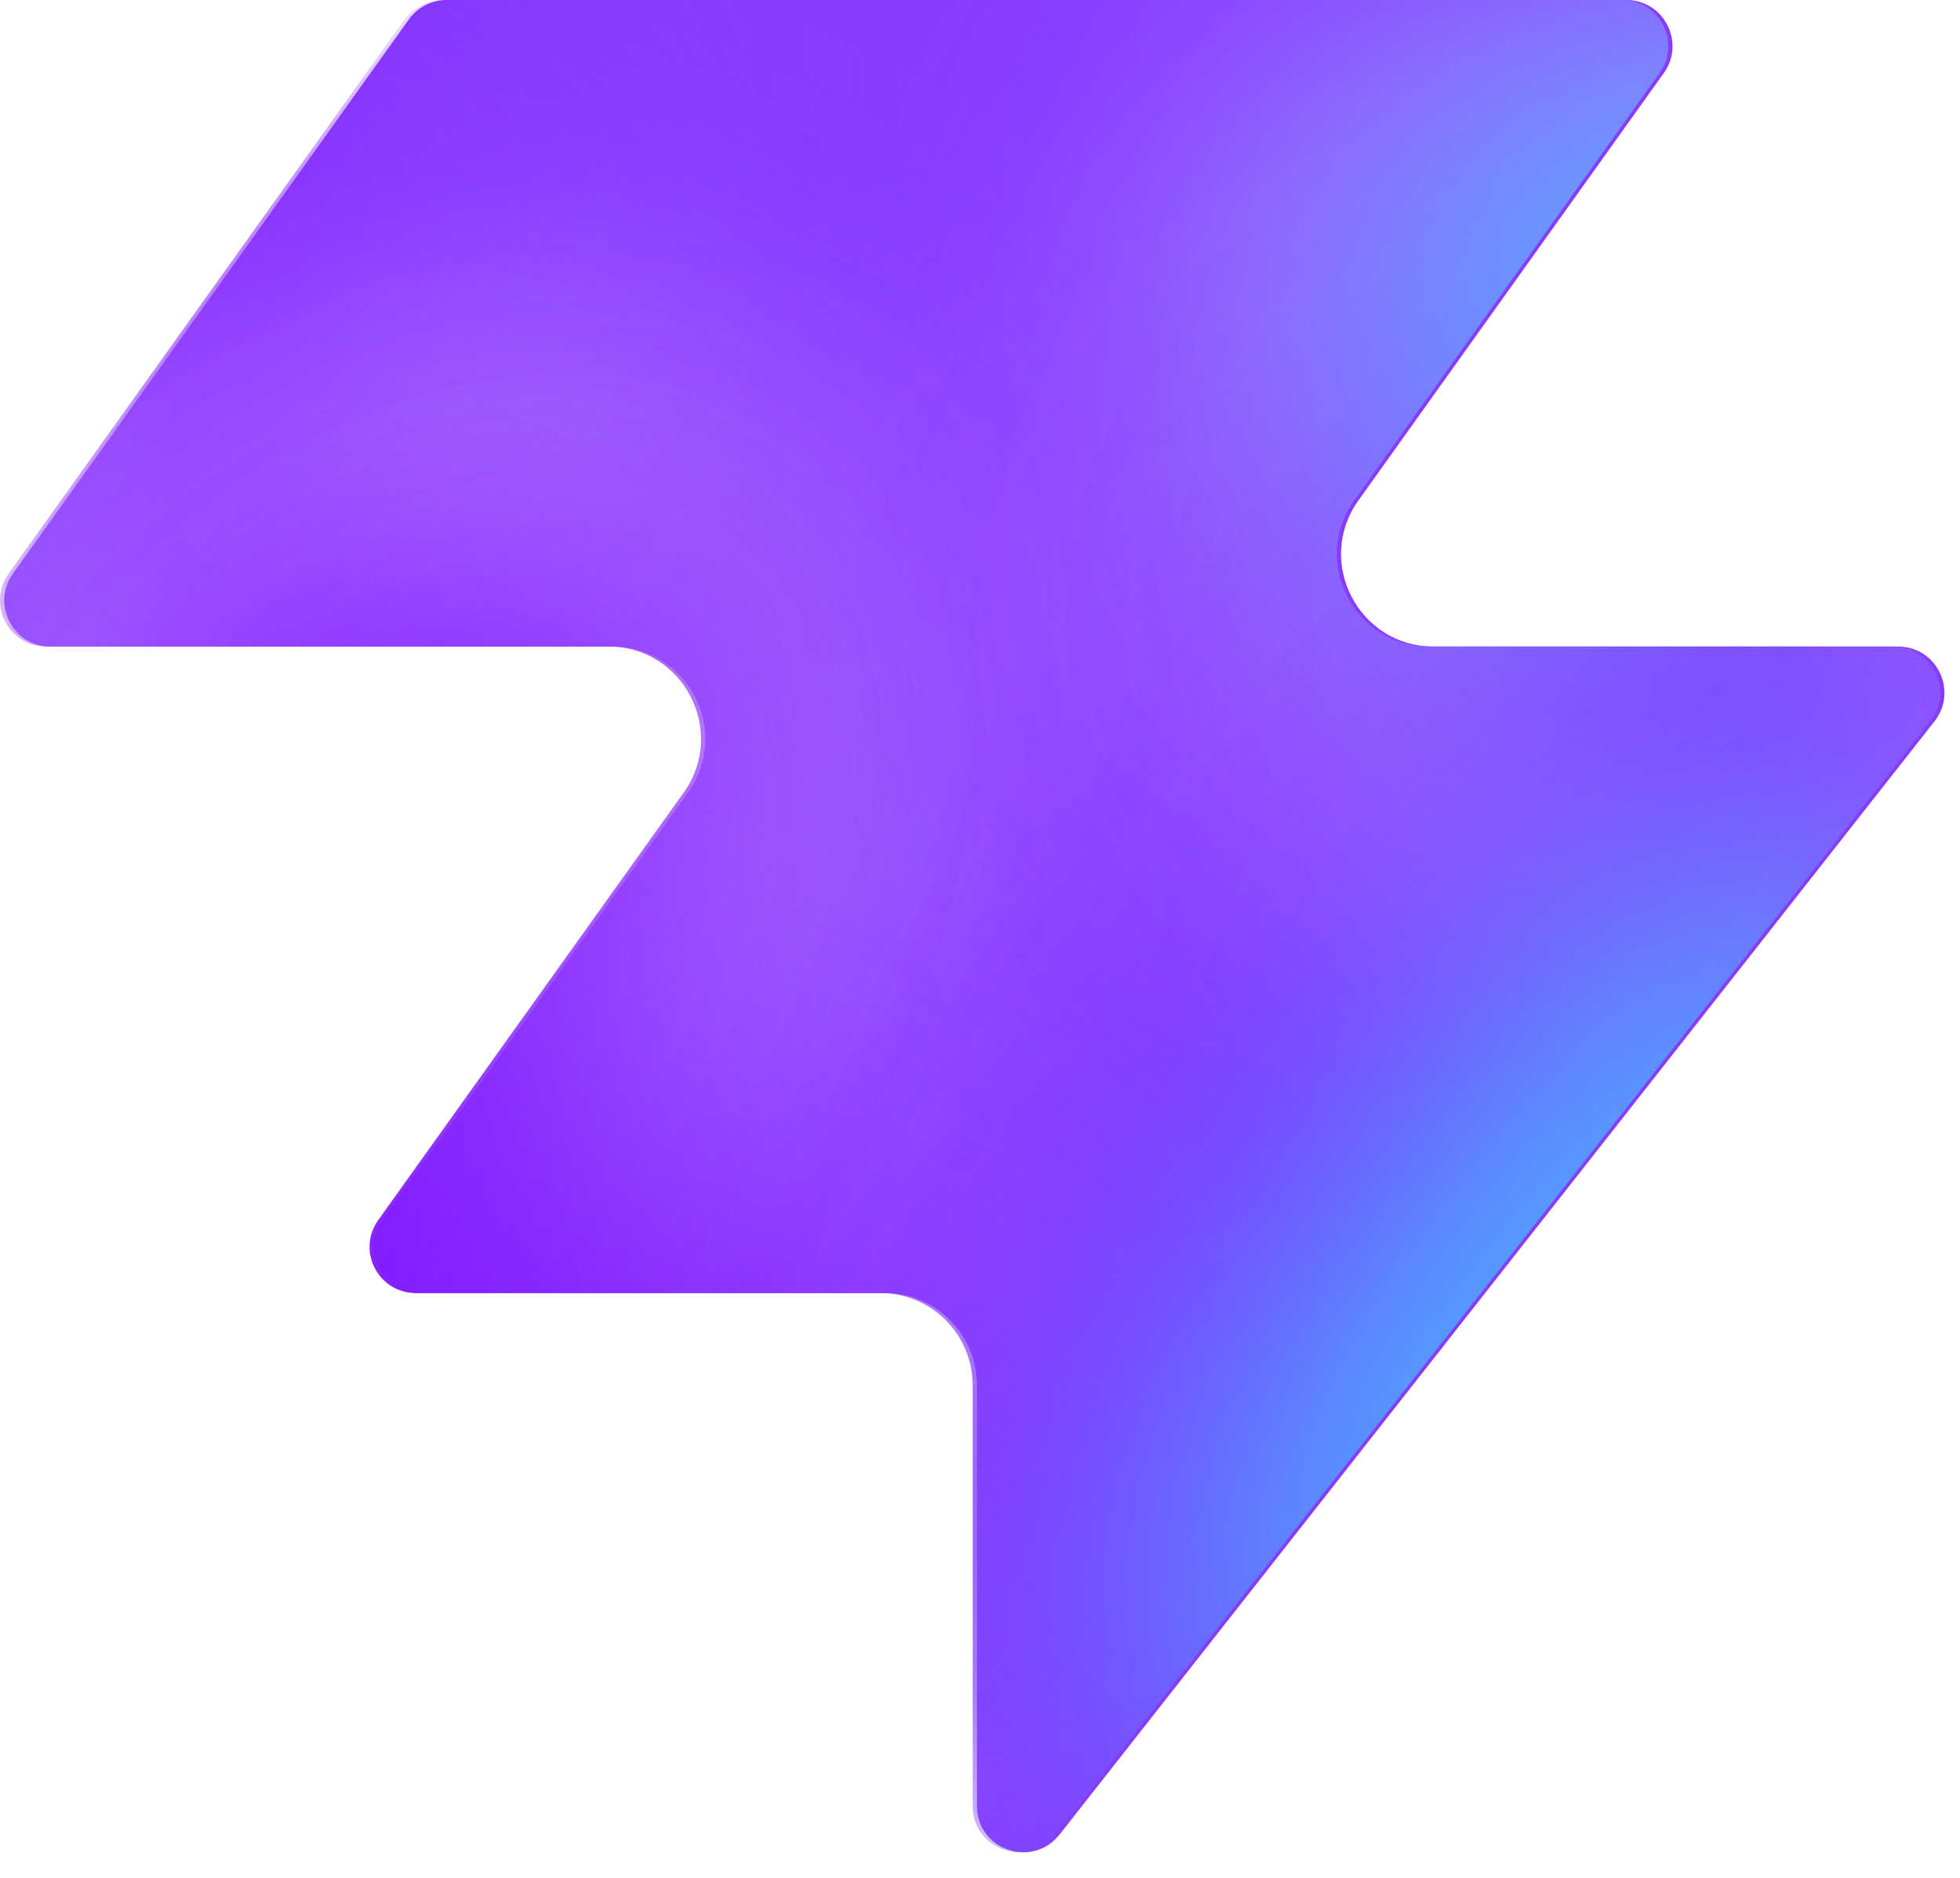
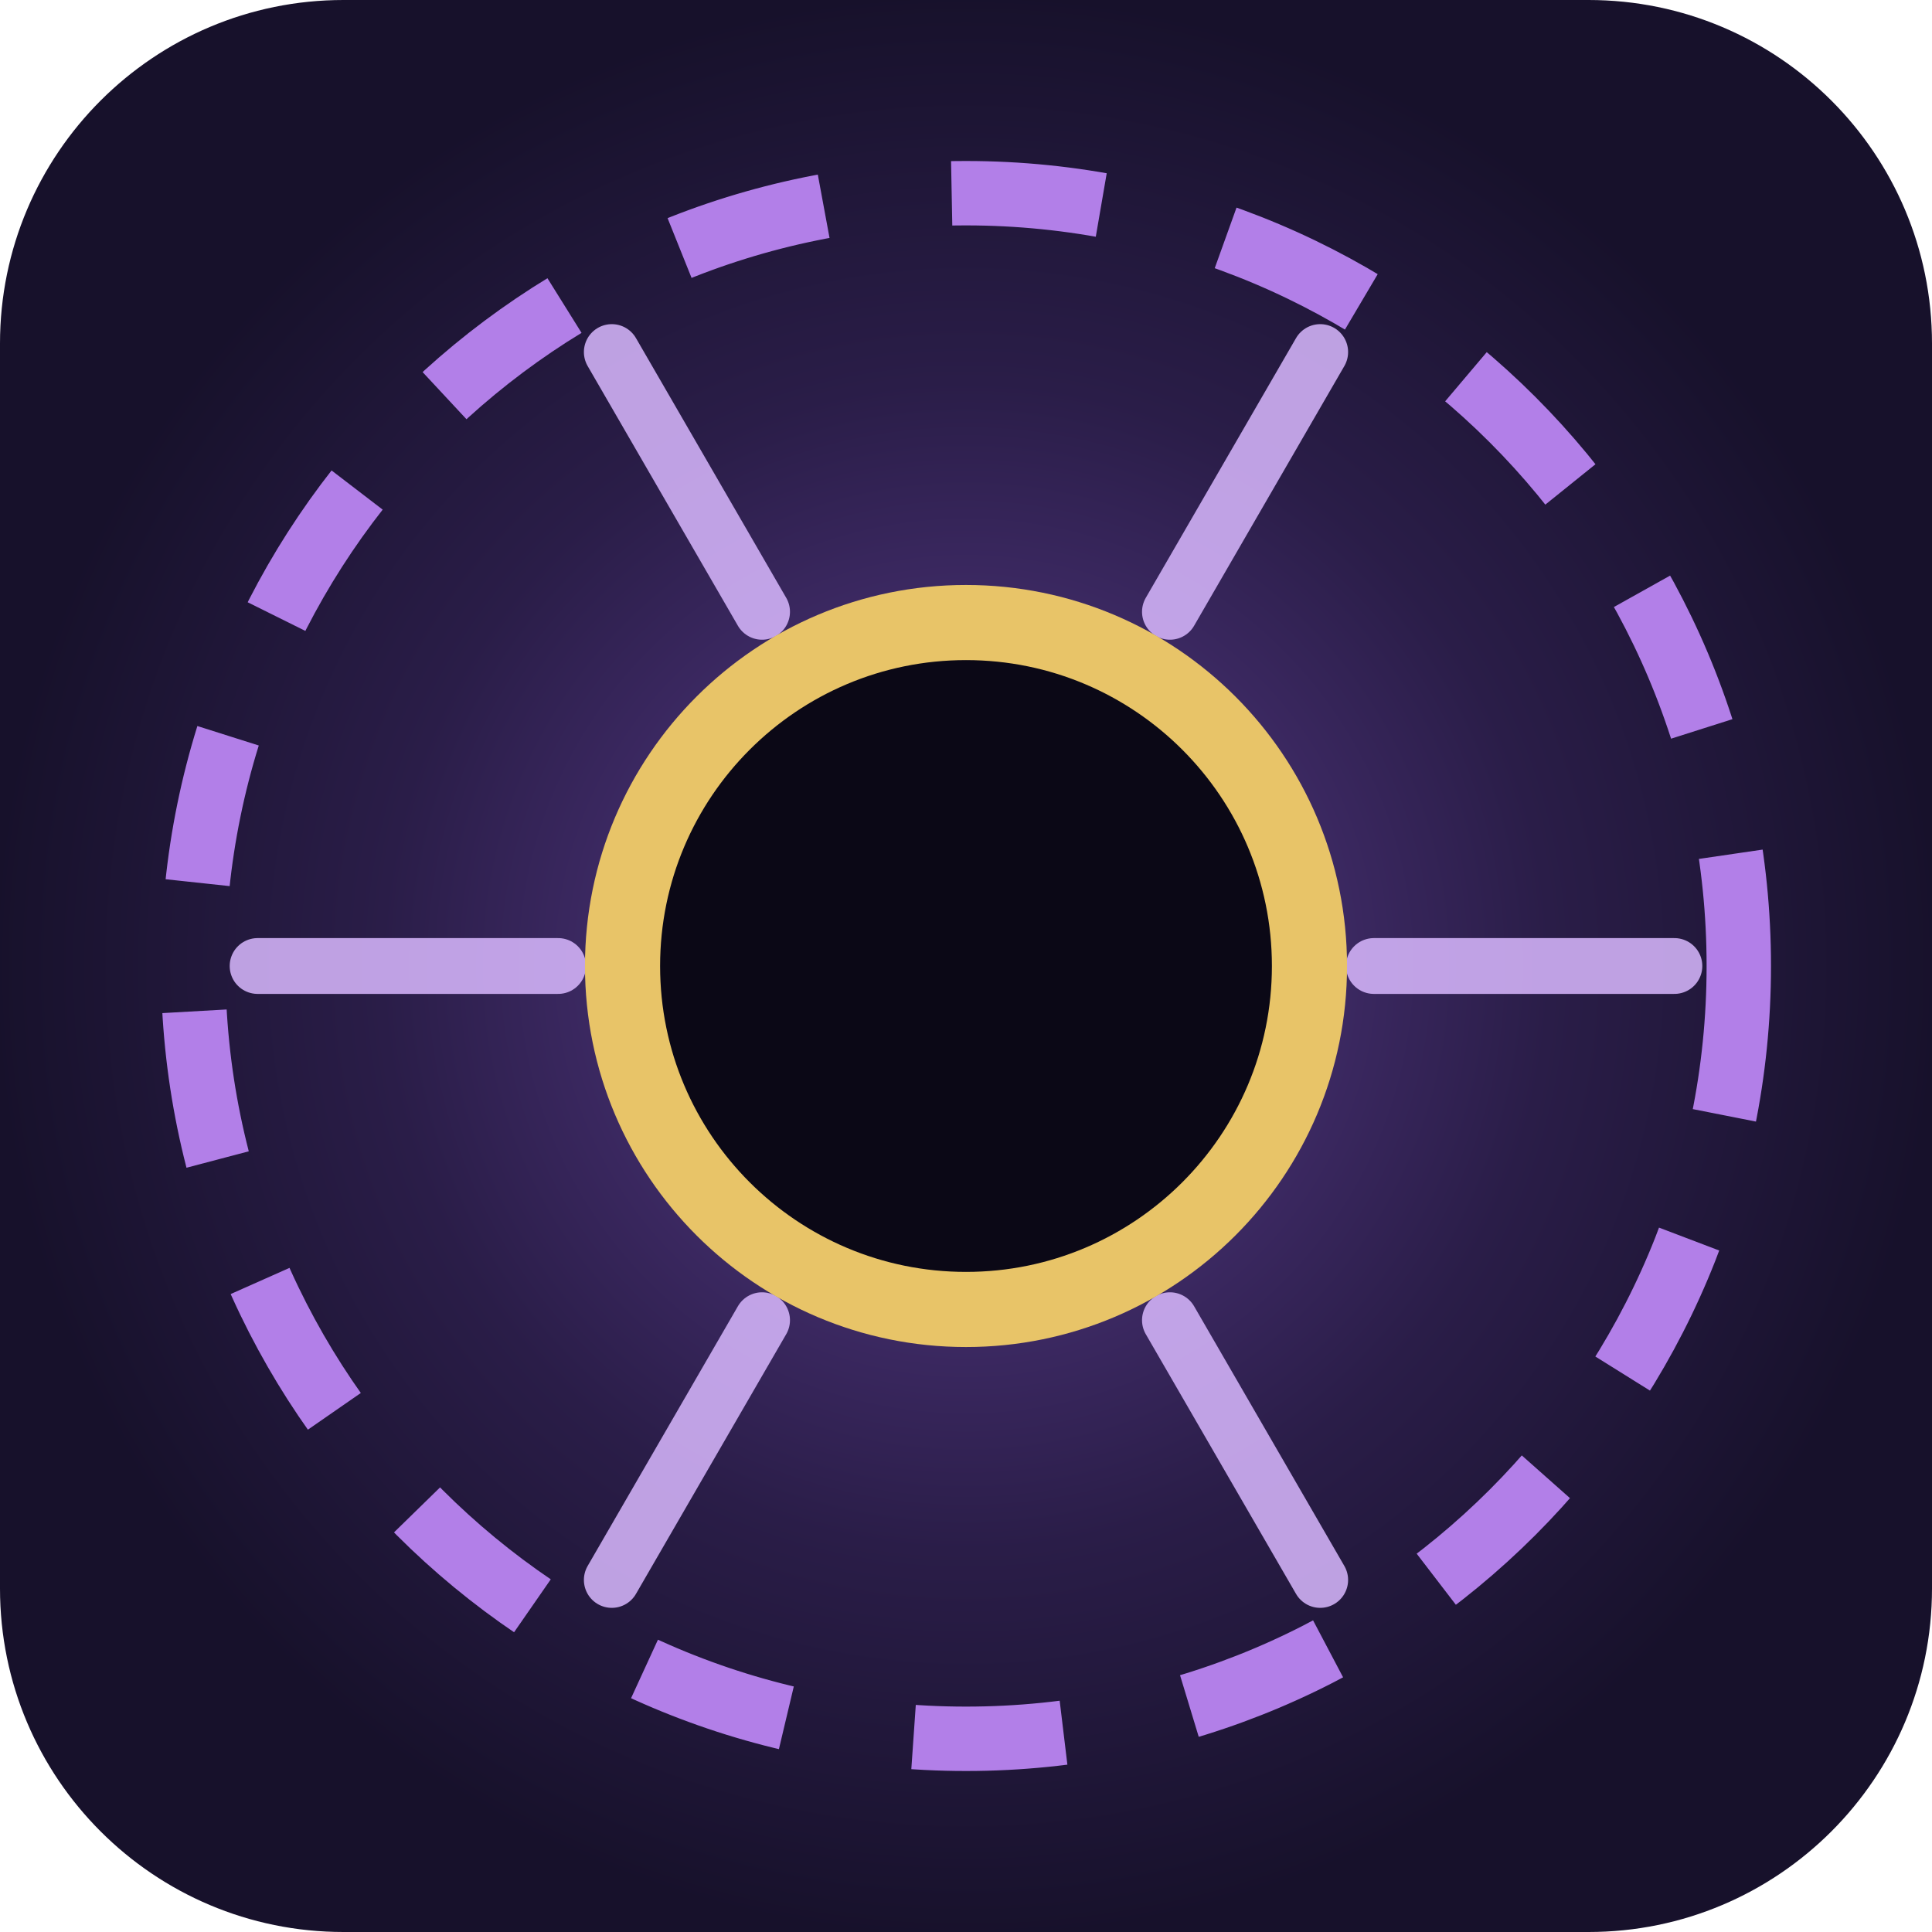
- <svg xmlns="http://www.w3.org/2000/svg" width="48" height="46" fill="none" viewBox="0 0 48 46">
-   <path fill="#863bff" d="M25.946 44.938c-.664.845-2.021.375-2.021-.698V33.937a2.26 2.26 0 0 0-2.262-2.262H10.287c-.92 0-1.456-1.04-.92-1.788l7.48-10.471c1.07-1.497 0-3.578-1.842-3.578H1.237c-.92 0-1.456-1.04-.92-1.788L10.013.474c.214-.297.556-.474.92-.474h28.894c.92 0 1.456 1.04.92 1.788l-7.48 10.471c-1.07 1.498 0 3.579 1.842 3.579h11.377c.943 0 1.473 1.088.89 1.83L25.947 44.94z" style="fill:#863bff;fill:color(display-p3 .525 .23 1);fill-opacity:1" />
-   <mask id="a" width="48" height="46" x="0" y="0" maskUnits="userSpaceOnUse" style="mask-type:alpha">
-     <path fill="#000" d="M25.842 44.938c-.664.844-2.021.375-2.021-.698V33.937a2.26 2.26 0 0 0-2.262-2.262H10.183c-.92 0-1.456-1.04-.92-1.788l7.48-10.471c1.07-1.498 0-3.579-1.842-3.579H1.133c-.92 0-1.456-1.04-.92-1.787L9.91.473c.214-.297.556-.474.92-.474h28.894c.92 0 1.456 1.04.92 1.788l-7.48 10.471c-1.07 1.498 0 3.578 1.842 3.578h11.377c.943 0 1.473 1.088.89 1.832L25.843 44.94z" style="fill:#000;fill-opacity:1" />
-   </mask>
-   <g mask="url(#a)">
-     <g filter="url(#b)">
-       <ellipse cx="5.508" cy="14.704" fill="#ede6ff" rx="5.508" ry="14.704" style="fill:#ede6ff;fill:color(display-p3 .927 .903 1);fill-opacity:1" transform="matrix(.00324 1 1 -.00324 -4.47 31.516)" />
-     </g>
-     <g filter="url(#c)">
-       <ellipse cx="10.399" cy="29.851" fill="#ede6ff" rx="10.399" ry="29.851" style="fill:#ede6ff;fill:color(display-p3 .927 .903 1);fill-opacity:1" transform="matrix(.00324 1 1 -.00324 -39.328 7.883)" />
-     </g>
-     <g filter="url(#d)">
-       <ellipse cx="5.508" cy="30.487" fill="#7e14ff" rx="5.508" ry="30.487" style="fill:#7e14ff;fill:color(display-p3 .492 .077 1);fill-opacity:1" transform="rotate(89.814 -25.913 -14.639)scale(1 -1)" />
-     </g>
-     <g filter="url(#e)">
-       <ellipse cx="5.508" cy="30.599" fill="#7e14ff" rx="5.508" ry="30.599" style="fill:#7e14ff;fill:color(display-p3 .492 .077 1);fill-opacity:1" transform="rotate(89.814 -32.644 -3.334)scale(1 -1)" />
-     </g>
-     <g filter="url(#f)">
-       <ellipse cx="5.508" cy="30.599" fill="#7e14ff" rx="5.508" ry="30.599" style="fill:#7e14ff;fill:color(display-p3 .492 .077 1);fill-opacity:1" transform="matrix(.00324 1 1 -.00324 -34.34 30.47)" />
-     </g>
-     <g filter="url(#g)">
-       <ellipse cx="14.072" cy="22.078" fill="#ede6ff" rx="14.072" ry="22.078" style="fill:#ede6ff;fill:color(display-p3 .927 .903 1);fill-opacity:1" transform="rotate(93.35 24.506 48.493)scale(-1 1)" />
-     </g>
-     <g filter="url(#h)">
-       <ellipse cx="3.47" cy="21.501" fill="#7e14ff" rx="3.47" ry="21.501" style="fill:#7e14ff;fill:color(display-p3 .492 .077 1);fill-opacity:1" transform="rotate(89.009 28.708 47.59)scale(-1 1)" />
-     </g>
-     <g filter="url(#i)">
-       <ellipse cx="3.47" cy="21.501" fill="#7e14ff" rx="3.47" ry="21.501" style="fill:#7e14ff;fill:color(display-p3 .492 .077 1);fill-opacity:1" transform="rotate(89.009 28.708 47.59)scale(-1 1)" />
-     </g>
-     <g filter="url(#j)">
-       <ellipse cx=".387" cy="8.972" fill="#7e14ff" rx="4.407" ry="29.108" style="fill:#7e14ff;fill:color(display-p3 .492 .077 1);fill-opacity:1" transform="rotate(39.51 .387 8.972)" />
-     </g>
-     <g filter="url(#k)">
-       <ellipse cx="47.523" cy="-6.092" fill="#7e14ff" rx="4.407" ry="29.108" style="fill:#7e14ff;fill:color(display-p3 .492 .077 1);fill-opacity:1" transform="rotate(37.892 47.523 -6.092)" />
-     </g>
-     <g filter="url(#l)">
-       <ellipse cx="41.412" cy="6.333" fill="#47bfff" rx="5.971" ry="9.665" style="fill:#47bfff;fill:color(display-p3 .28 .748 1);fill-opacity:1" transform="rotate(37.892 41.412 6.333)" />
-     </g>
-     <g filter="url(#m)">
-       <ellipse cx="-1.879" cy="38.332" fill="#7e14ff" rx="4.407" ry="29.108" style="fill:#7e14ff;fill:color(display-p3 .492 .077 1);fill-opacity:1" transform="rotate(37.892 -1.88 38.332)" />
-     </g>
-     <g filter="url(#n)">
-       <ellipse cx="-1.879" cy="38.332" fill="#7e14ff" rx="4.407" ry="29.108" style="fill:#7e14ff;fill:color(display-p3 .492 .077 1);fill-opacity:1" transform="rotate(37.892 -1.88 38.332)" />
-     </g>
-     <g filter="url(#o)">
-       <ellipse cx="35.651" cy="29.907" fill="#7e14ff" rx="4.407" ry="29.108" style="fill:#7e14ff;fill:color(display-p3 .492 .077 1);fill-opacity:1" transform="rotate(37.892 35.651 29.907)" />
-     </g>
-     <g filter="url(#p)">
-       <ellipse cx="38.418" cy="32.4" fill="#47bfff" rx="5.971" ry="15.297" style="fill:#47bfff;fill:color(display-p3 .28 .748 1);fill-opacity:1" transform="rotate(37.892 38.418 32.4)" />
-     </g>
+ <svg xmlns="http://www.w3.org/2000/svg" viewBox="0 0 90 90">
+   <defs>
+     <radialGradient id="portal" cx="50%" cy="50%" r="50%">
+       <stop offset="0" stop-color="#5b3d8f" />
+       <stop offset="0.6" stop-color="#2a1d48" />
+       <stop offset="1" stop-color="#17112b" />
+     </radialGradient>
+   </defs>
+   <rect width="90" height="90" rx="16" fill="url(#portal)" />
+   <circle cx="45" cy="45" r="36" fill="none" stroke="#b27fe8" stroke-width="3" stroke-dasharray="7 6" />
+   <g stroke="#d9b8ff" stroke-width="2.6" stroke-linecap="round" opacity="0.85">
+     <line x1="64" y1="45" x2="78" y2="45" />
+     <line x1="54.5" y1="61.5" x2="61.5" y2="73.6" />
+     <line x1="35.5" y1="61.5" x2="28.5" y2="73.6" />
+     <line x1="26" y1="45" x2="12" y2="45" />
+     <line x1="35.5" y1="28.5" x2="28.5" y2="16.4" />
+     <line x1="54.5" y1="28.5" x2="61.5" y2="16.4" />
  </g>
-   <defs>
-     <filter id="b" width="60.045" height="41.654" x="-19.77" y="16.149" color-interpolation-filters="sRGB" filterUnits="userSpaceOnUse">
-       <feFlood flood-opacity="0" result="BackgroundImageFix" />
-       <feBlend in="SourceGraphic" in2="BackgroundImageFix" result="shape" />
-       <feGaussianBlur result="effect1_foregroundBlur_2002_17158" stdDeviation="7.659" />
-     </filter>
-     <filter id="c" width="90.34" height="51.437" x="-54.613" y="-7.533" color-interpolation-filters="sRGB" filterUnits="userSpaceOnUse">
-       <feFlood flood-opacity="0" result="BackgroundImageFix" />
-       <feBlend in="SourceGraphic" in2="BackgroundImageFix" result="shape" />
-       <feGaussianBlur result="effect1_foregroundBlur_2002_17158" stdDeviation="7.659" />
-     </filter>
-     <filter id="d" width="79.355" height="29.4" x="-49.64" y="2.03" color-interpolation-filters="sRGB" filterUnits="userSpaceOnUse">
-       <feFlood flood-opacity="0" result="BackgroundImageFix" />
-       <feBlend in="SourceGraphic" in2="BackgroundImageFix" result="shape" />
-       <feGaussianBlur result="effect1_foregroundBlur_2002_17158" stdDeviation="4.596" />
-     </filter>
-     <filter id="e" width="79.579" height="29.4" x="-45.045" y="20.029" color-interpolation-filters="sRGB" filterUnits="userSpaceOnUse">
-       <feFlood flood-opacity="0" result="BackgroundImageFix" />
-       <feBlend in="SourceGraphic" in2="BackgroundImageFix" result="shape" />
-       <feGaussianBlur result="effect1_foregroundBlur_2002_17158" stdDeviation="4.596" />
-     </filter>
-     <filter id="f" width="79.579" height="29.4" x="-43.513" y="21.178" color-interpolation-filters="sRGB" filterUnits="userSpaceOnUse">
-       <feFlood flood-opacity="0" result="BackgroundImageFix" />
-       <feBlend in="SourceGraphic" in2="BackgroundImageFix" result="shape" />
-       <feGaussianBlur result="effect1_foregroundBlur_2002_17158" stdDeviation="4.596" />
-     </filter>
-     <filter id="g" width="74.749" height="58.852" x="15.756" y="-17.901" color-interpolation-filters="sRGB" filterUnits="userSpaceOnUse">
-       <feFlood flood-opacity="0" result="BackgroundImageFix" />
-       <feBlend in="SourceGraphic" in2="BackgroundImageFix" result="shape" />
-       <feGaussianBlur result="effect1_foregroundBlur_2002_17158" stdDeviation="7.659" />
-     </filter>
-     <filter id="h" width="61.377" height="25.362" x="23.548" y="2.284" color-interpolation-filters="sRGB" filterUnits="userSpaceOnUse">
-       <feFlood flood-opacity="0" result="BackgroundImageFix" />
-       <feBlend in="SourceGraphic" in2="BackgroundImageFix" result="shape" />
-       <feGaussianBlur result="effect1_foregroundBlur_2002_17158" stdDeviation="4.596" />
-     </filter>
-     <filter id="i" width="61.377" height="25.362" x="23.548" y="2.284" color-interpolation-filters="sRGB" filterUnits="userSpaceOnUse">
-       <feFlood flood-opacity="0" result="BackgroundImageFix" />
-       <feBlend in="SourceGraphic" in2="BackgroundImageFix" result="shape" />
-       <feGaussianBlur result="effect1_foregroundBlur_2002_17158" stdDeviation="4.596" />
-     </filter>
-     <filter id="j" width="56.045" height="63.649" x="-27.636" y="-22.853" color-interpolation-filters="sRGB" filterUnits="userSpaceOnUse">
-       <feFlood flood-opacity="0" result="BackgroundImageFix" />
-       <feBlend in="SourceGraphic" in2="BackgroundImageFix" result="shape" />
-       <feGaussianBlur result="effect1_foregroundBlur_2002_17158" stdDeviation="4.596" />
-     </filter>
-     <filter id="k" width="54.814" height="64.646" x="20.116" y="-38.415" color-interpolation-filters="sRGB" filterUnits="userSpaceOnUse">
-       <feFlood flood-opacity="0" result="BackgroundImageFix" />
-       <feBlend in="SourceGraphic" in2="BackgroundImageFix" result="shape" />
-       <feGaussianBlur result="effect1_foregroundBlur_2002_17158" stdDeviation="4.596" />
-     </filter>
-     <filter id="l" width="33.541" height="35.313" x="24.641" y="-11.323" color-interpolation-filters="sRGB" filterUnits="userSpaceOnUse">
-       <feFlood flood-opacity="0" result="BackgroundImageFix" />
-       <feBlend in="SourceGraphic" in2="BackgroundImageFix" result="shape" />
-       <feGaussianBlur result="effect1_foregroundBlur_2002_17158" stdDeviation="4.596" />
-     </filter>
-     <filter id="m" width="54.814" height="64.646" x="-29.286" y="6.009" color-interpolation-filters="sRGB" filterUnits="userSpaceOnUse">
-       <feFlood flood-opacity="0" result="BackgroundImageFix" />
-       <feBlend in="SourceGraphic" in2="BackgroundImageFix" result="shape" />
-       <feGaussianBlur result="effect1_foregroundBlur_2002_17158" stdDeviation="4.596" />
-     </filter>
-     <filter id="n" width="54.814" height="64.646" x="-29.286" y="6.009" color-interpolation-filters="sRGB" filterUnits="userSpaceOnUse">
-       <feFlood flood-opacity="0" result="BackgroundImageFix" />
-       <feBlend in="SourceGraphic" in2="BackgroundImageFix" result="shape" />
-       <feGaussianBlur result="effect1_foregroundBlur_2002_17158" stdDeviation="4.596" />
-     </filter>
-     <filter id="o" width="54.814" height="64.646" x="8.244" y="-2.416" color-interpolation-filters="sRGB" filterUnits="userSpaceOnUse">
-       <feFlood flood-opacity="0" result="BackgroundImageFix" />
-       <feBlend in="SourceGraphic" in2="BackgroundImageFix" result="shape" />
-       <feGaussianBlur result="effect1_foregroundBlur_2002_17158" stdDeviation="4.596" />
-     </filter>
-     <filter id="p" width="39.409" height="43.623" x="18.713" y="10.588" color-interpolation-filters="sRGB" filterUnits="userSpaceOnUse">
-       <feFlood flood-opacity="0" result="BackgroundImageFix" />
-       <feBlend in="SourceGraphic" in2="BackgroundImageFix" result="shape" />
-       <feGaussianBlur result="effect1_foregroundBlur_2002_17158" stdDeviation="4.596" />
-     </filter>
-   </defs>
+   <circle cx="45" cy="45" r="16" fill="#0b0816" stroke="#e8c468" stroke-width="3.5" />
</svg>
